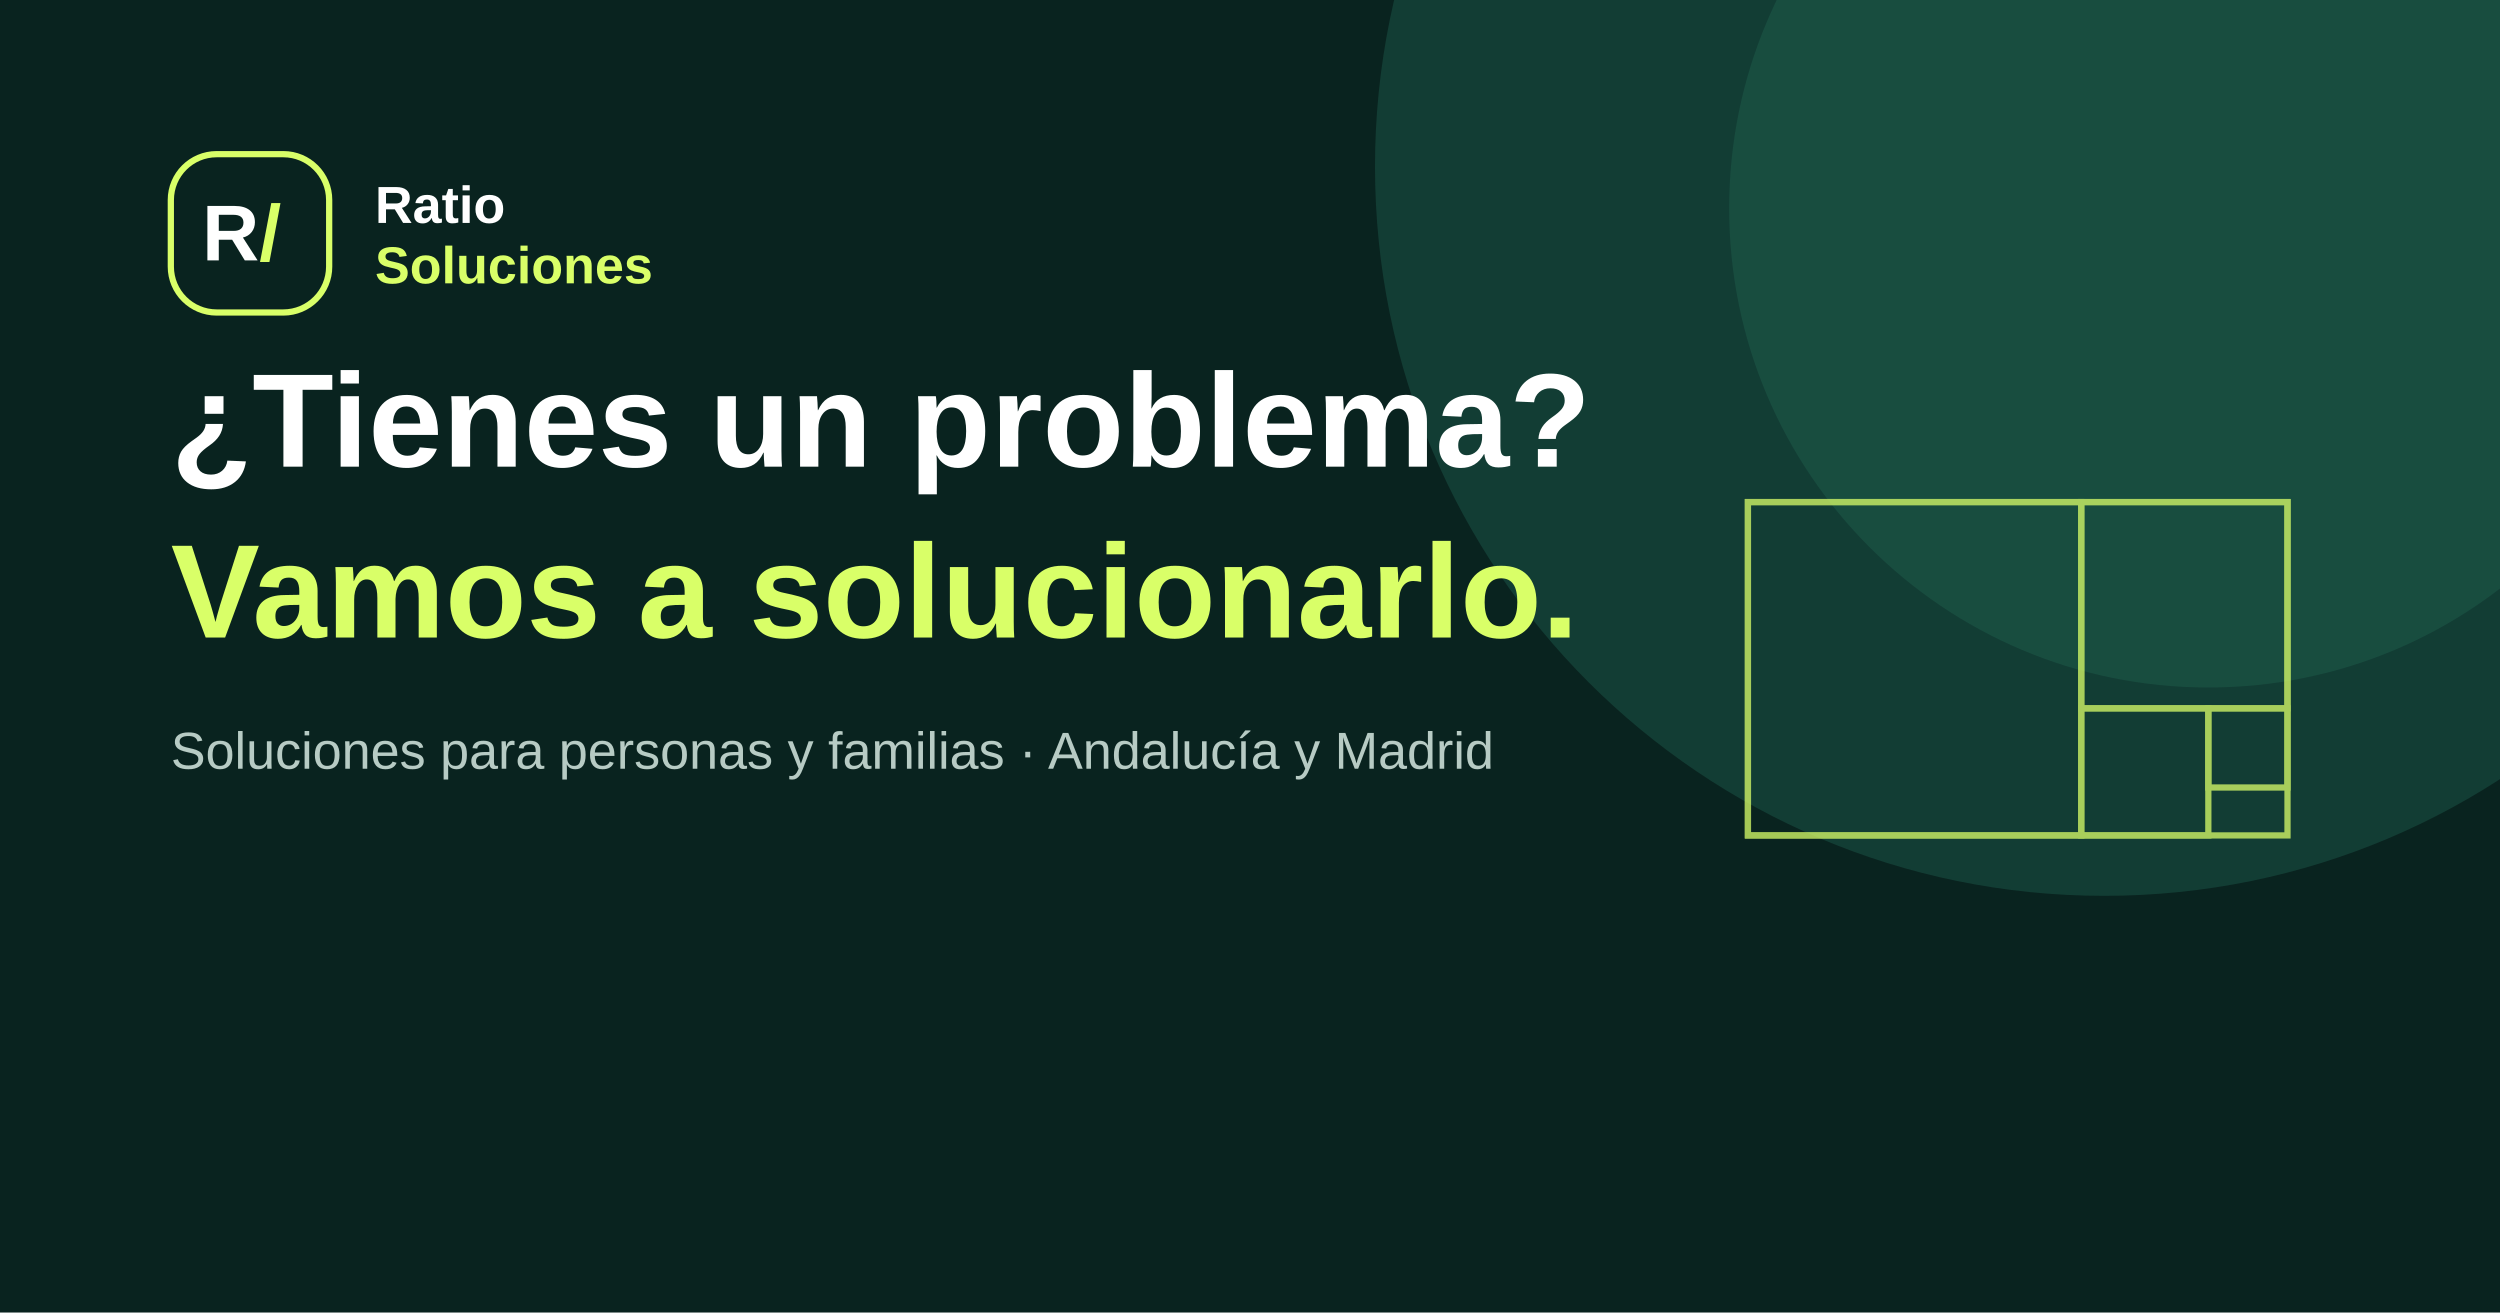
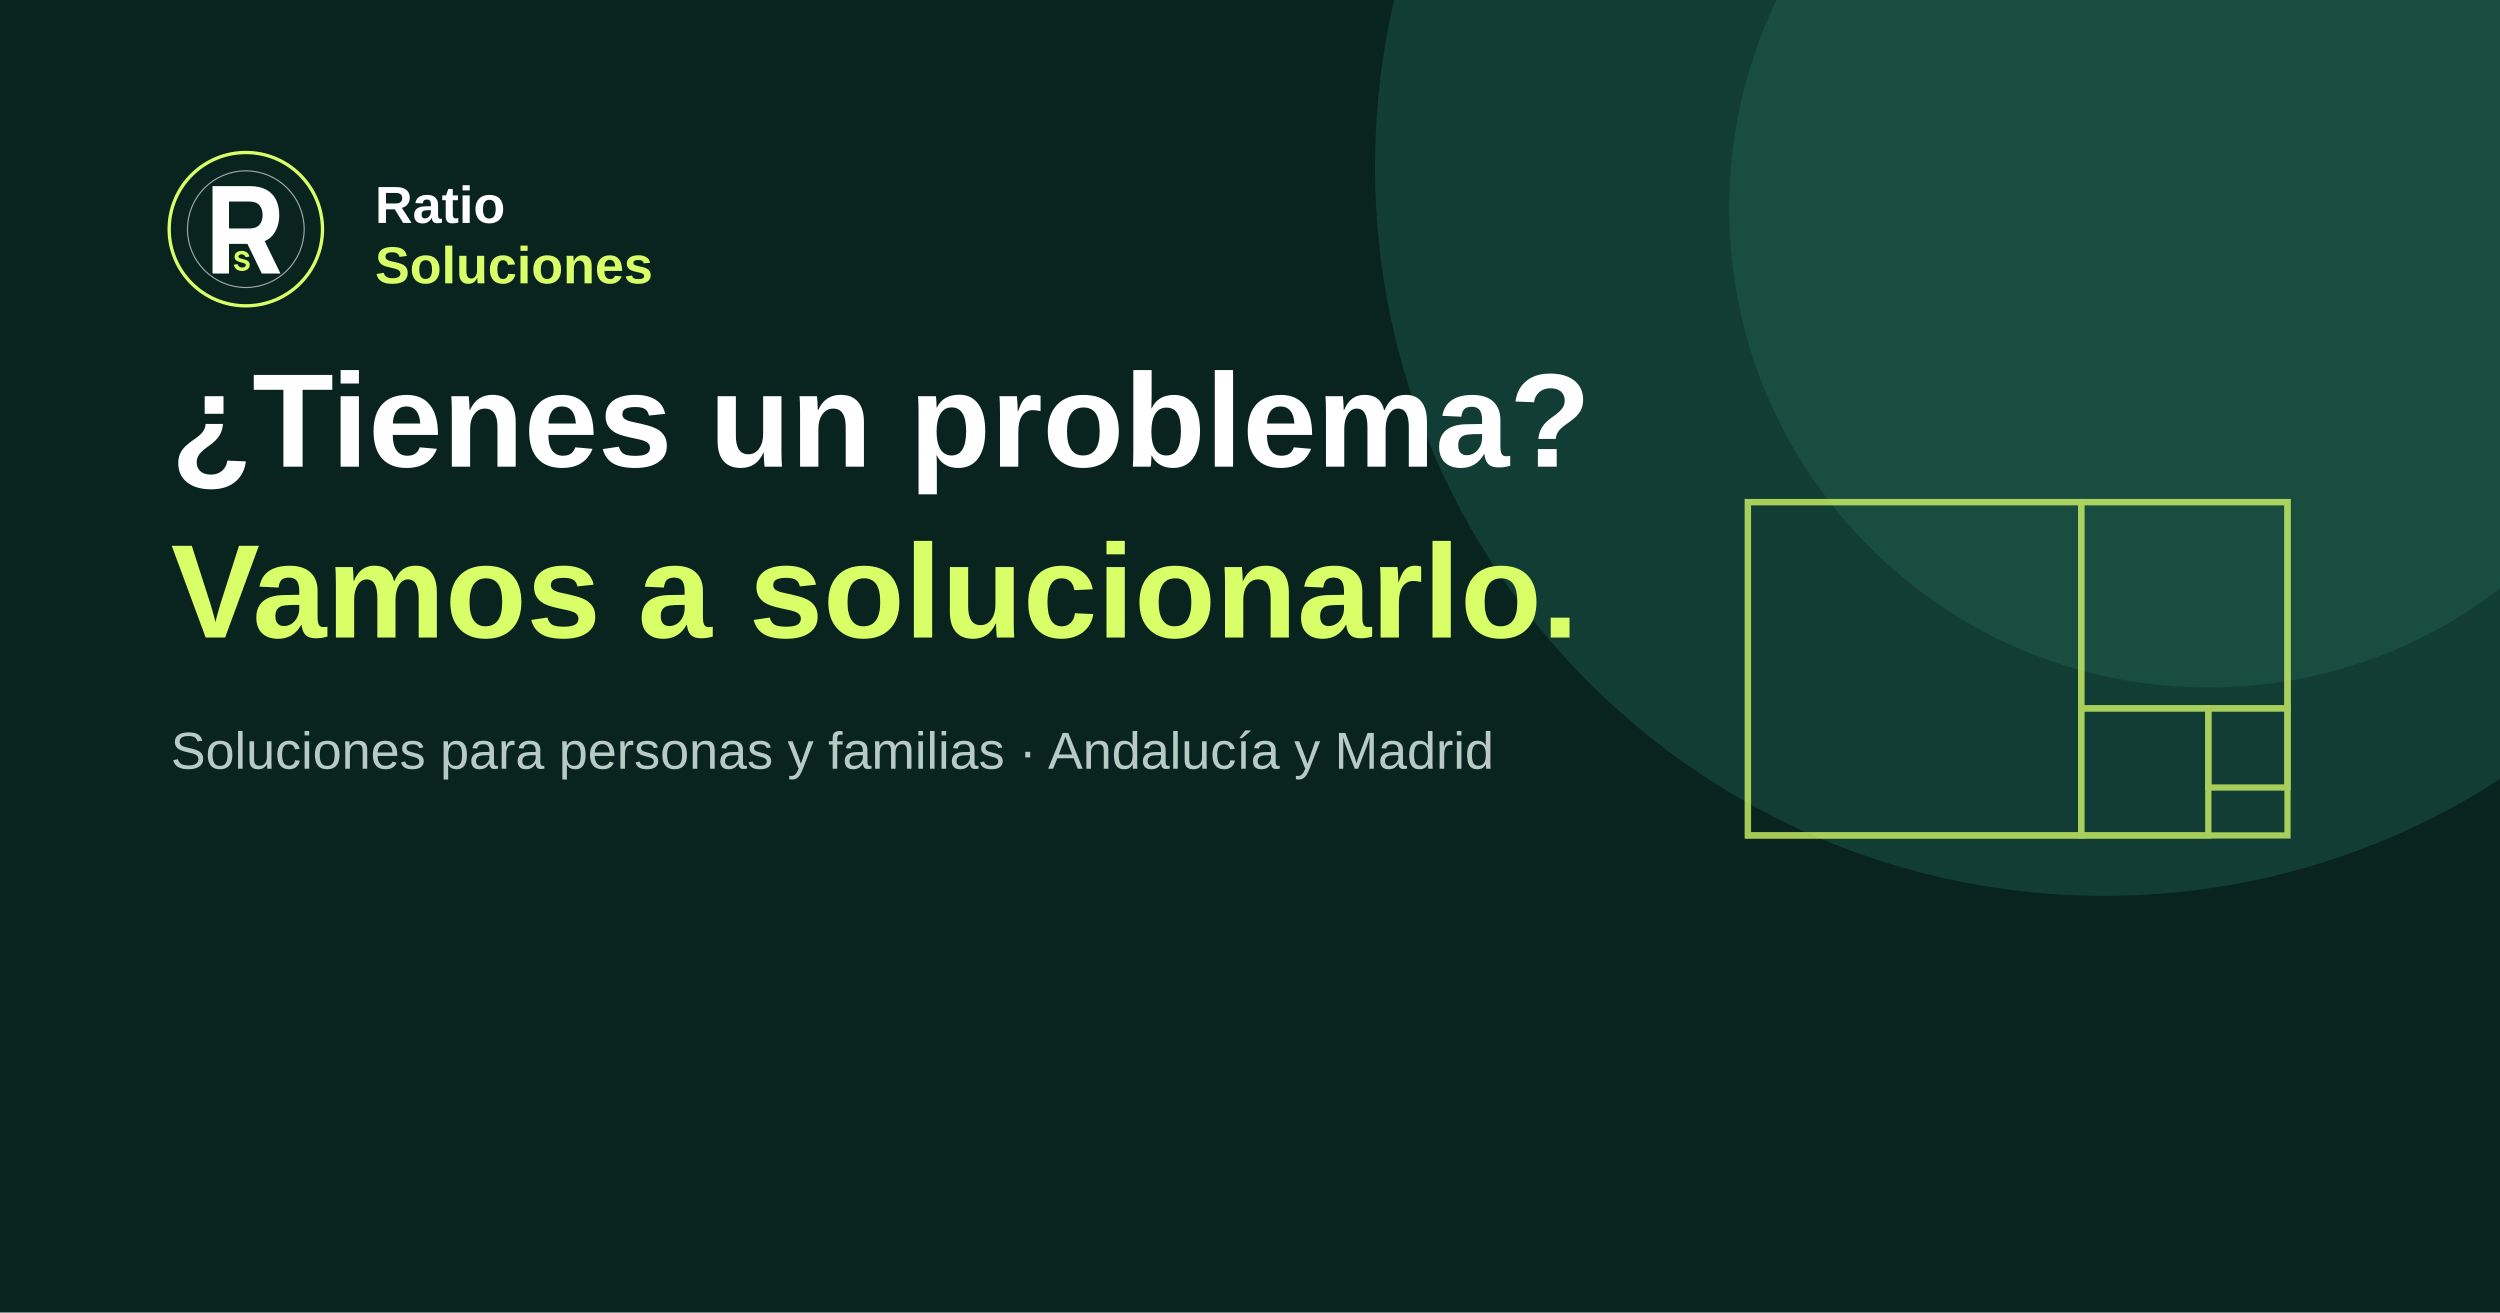
<svg xmlns="http://www.w3.org/2000/svg" width="1200" height="630" viewBox="0 0 1200 630" role="img" aria-labelledby="title desc">
  <rect width="1200" height="630" fill="#09231f" />
  <circle cx="1010" cy="80" r="350" fill="#123d34" />
  <circle cx="1060" cy="100" r="230" fill="#1d5a49" opacity=".55" />
  <g transform="translate(82 74)">
-     <rect width="76" height="76" rx="22" fill="none" stroke="#d9ff68" stroke-width="3" />
-     <text x="15" y="51" fill="#ffffff" font-family="Arial, sans-serif" font-size="38" font-weight="700">R<tspan fill="#d9ff68">/</tspan>
-     </text>
+     <g transform="translate(-4 -4) scale(.4)">
+       <circle cx="100" cy="100" r="92" fill="none" stroke="#d9ff68" stroke-width="4" />
+       <circle cx="100" cy="100" r="70" fill="none" stroke="#ffffff" stroke-width="1.4" opacity=".6" />
+       <g transform="translate(100 100) scale(1.4) translate(-103 -100)">
+         <g fill="#ffffff">
+           <path transform="translate(67.16 138) scale(0.052 -0.052)" d="M140 0V1440H748Q769 1440 804.5 1438.5Q840 1437 868 1432Q997 1412 1079.5 1347.0Q1162 1282 1201.0 1183.5Q1240 1085 1240 964Q1240 783 1150.0 654.5Q1060 526 868 496L748 488H412V0ZM952 0 668 586 948 640 1260 0ZM412 742H736Q757 742 782.0 744.0Q807 746 828 752Q883 767 913.0 802.5Q943 838 954.5 881.5Q966 925 966 964Q966 1003 954.5 1046.5Q943 1090 913.0 1125.5Q883 1161 828 1176Q807 1182 782.0 1184.0Q757 1186 736 1186H412Z" />
+         </g>
+         <g fill="#d9ff68">
+           <path transform="translate(91.78 135.5) scale(0.0115 -0.0115)" d="M684 -30Q524 -30 395.5 26.5Q267 83 184.5 188.5Q102 294 80 440L364 482Q394 358 488.0 291.0Q582 224 702 224Q769 224 832.0 245.0Q895 266 935.5 307.0Q976 348 976 408Q976 430 969.5 450.5Q963 471 948.0 489.0Q933 507 905.5 523.0Q878 539 836 552L462 662Q420 674 364.5 696.0Q309 718 257.0 759.0Q205 800 170.5 867.5Q136 935 136 1038Q136 1183 209.0 1279.0Q282 1375 404.0 1422.0Q526 1469 674 1468Q823 1466 940.0 1417.0Q1057 1368 1136.0 1274.5Q1215 1181 1250 1046L956 996Q940 1066 897.0 1114.0Q854 1162 794.5 1187.0Q735 1212 670 1214Q606 1216 549.5 1196.5Q493 1177 457.5 1140.0Q422 1103 422 1052Q422 1005 451.0 975.5Q480 946 524.0 928.0Q568 910 614 898L864 830Q920 815 988.0 790.5Q1056 766 1118.5 722.5Q1181 679 1221.5 608.0Q1262 537 1262 428Q1262 312 1213.5 225.5Q1165 139 1083.0 82.5Q1001 26 897.5 -2.0Q794 -30 684 -30Z" />
+         </g>
+       </g>
+     </g>
    <text x="98" y="33" fill="#ffffff" font-family="Arial, sans-serif" font-size="25" font-weight="700">Ratio</text>
    <text x="98" y="62" fill="#d9ff68" font-family="Arial, sans-serif" font-size="25" font-weight="700">Soluciones</text>
  </g>
  <g transform="translate(82 224)">
    <text x="0" y="0" fill="#ffffff" font-family="Arial, sans-serif" font-size="64" font-weight="700">¿Tienes un problema?</text>
    <text x="0" y="82" fill="#d9ff68" font-family="Arial, sans-serif" font-size="64" font-weight="700">Vamos a solucionarlo.</text>
    <text x="0" y="145" fill="#b7cbc4" font-family="Arial, sans-serif" font-size="25">Soluciones para personas y familias · Andalucía y Madrid</text>
  </g>
  <g transform="translate(839 241)" fill="none" stroke="#d9ff68" stroke-width="3" opacity=".75">
    <rect width="259" height="160" />
    <rect width="160" height="160" />
    <rect x="160" width="99" height="99" />
    <rect x="160" y="99" width="61" height="61" />
    <rect x="221" y="99" width="38" height="38" />
  </g>
</svg>
